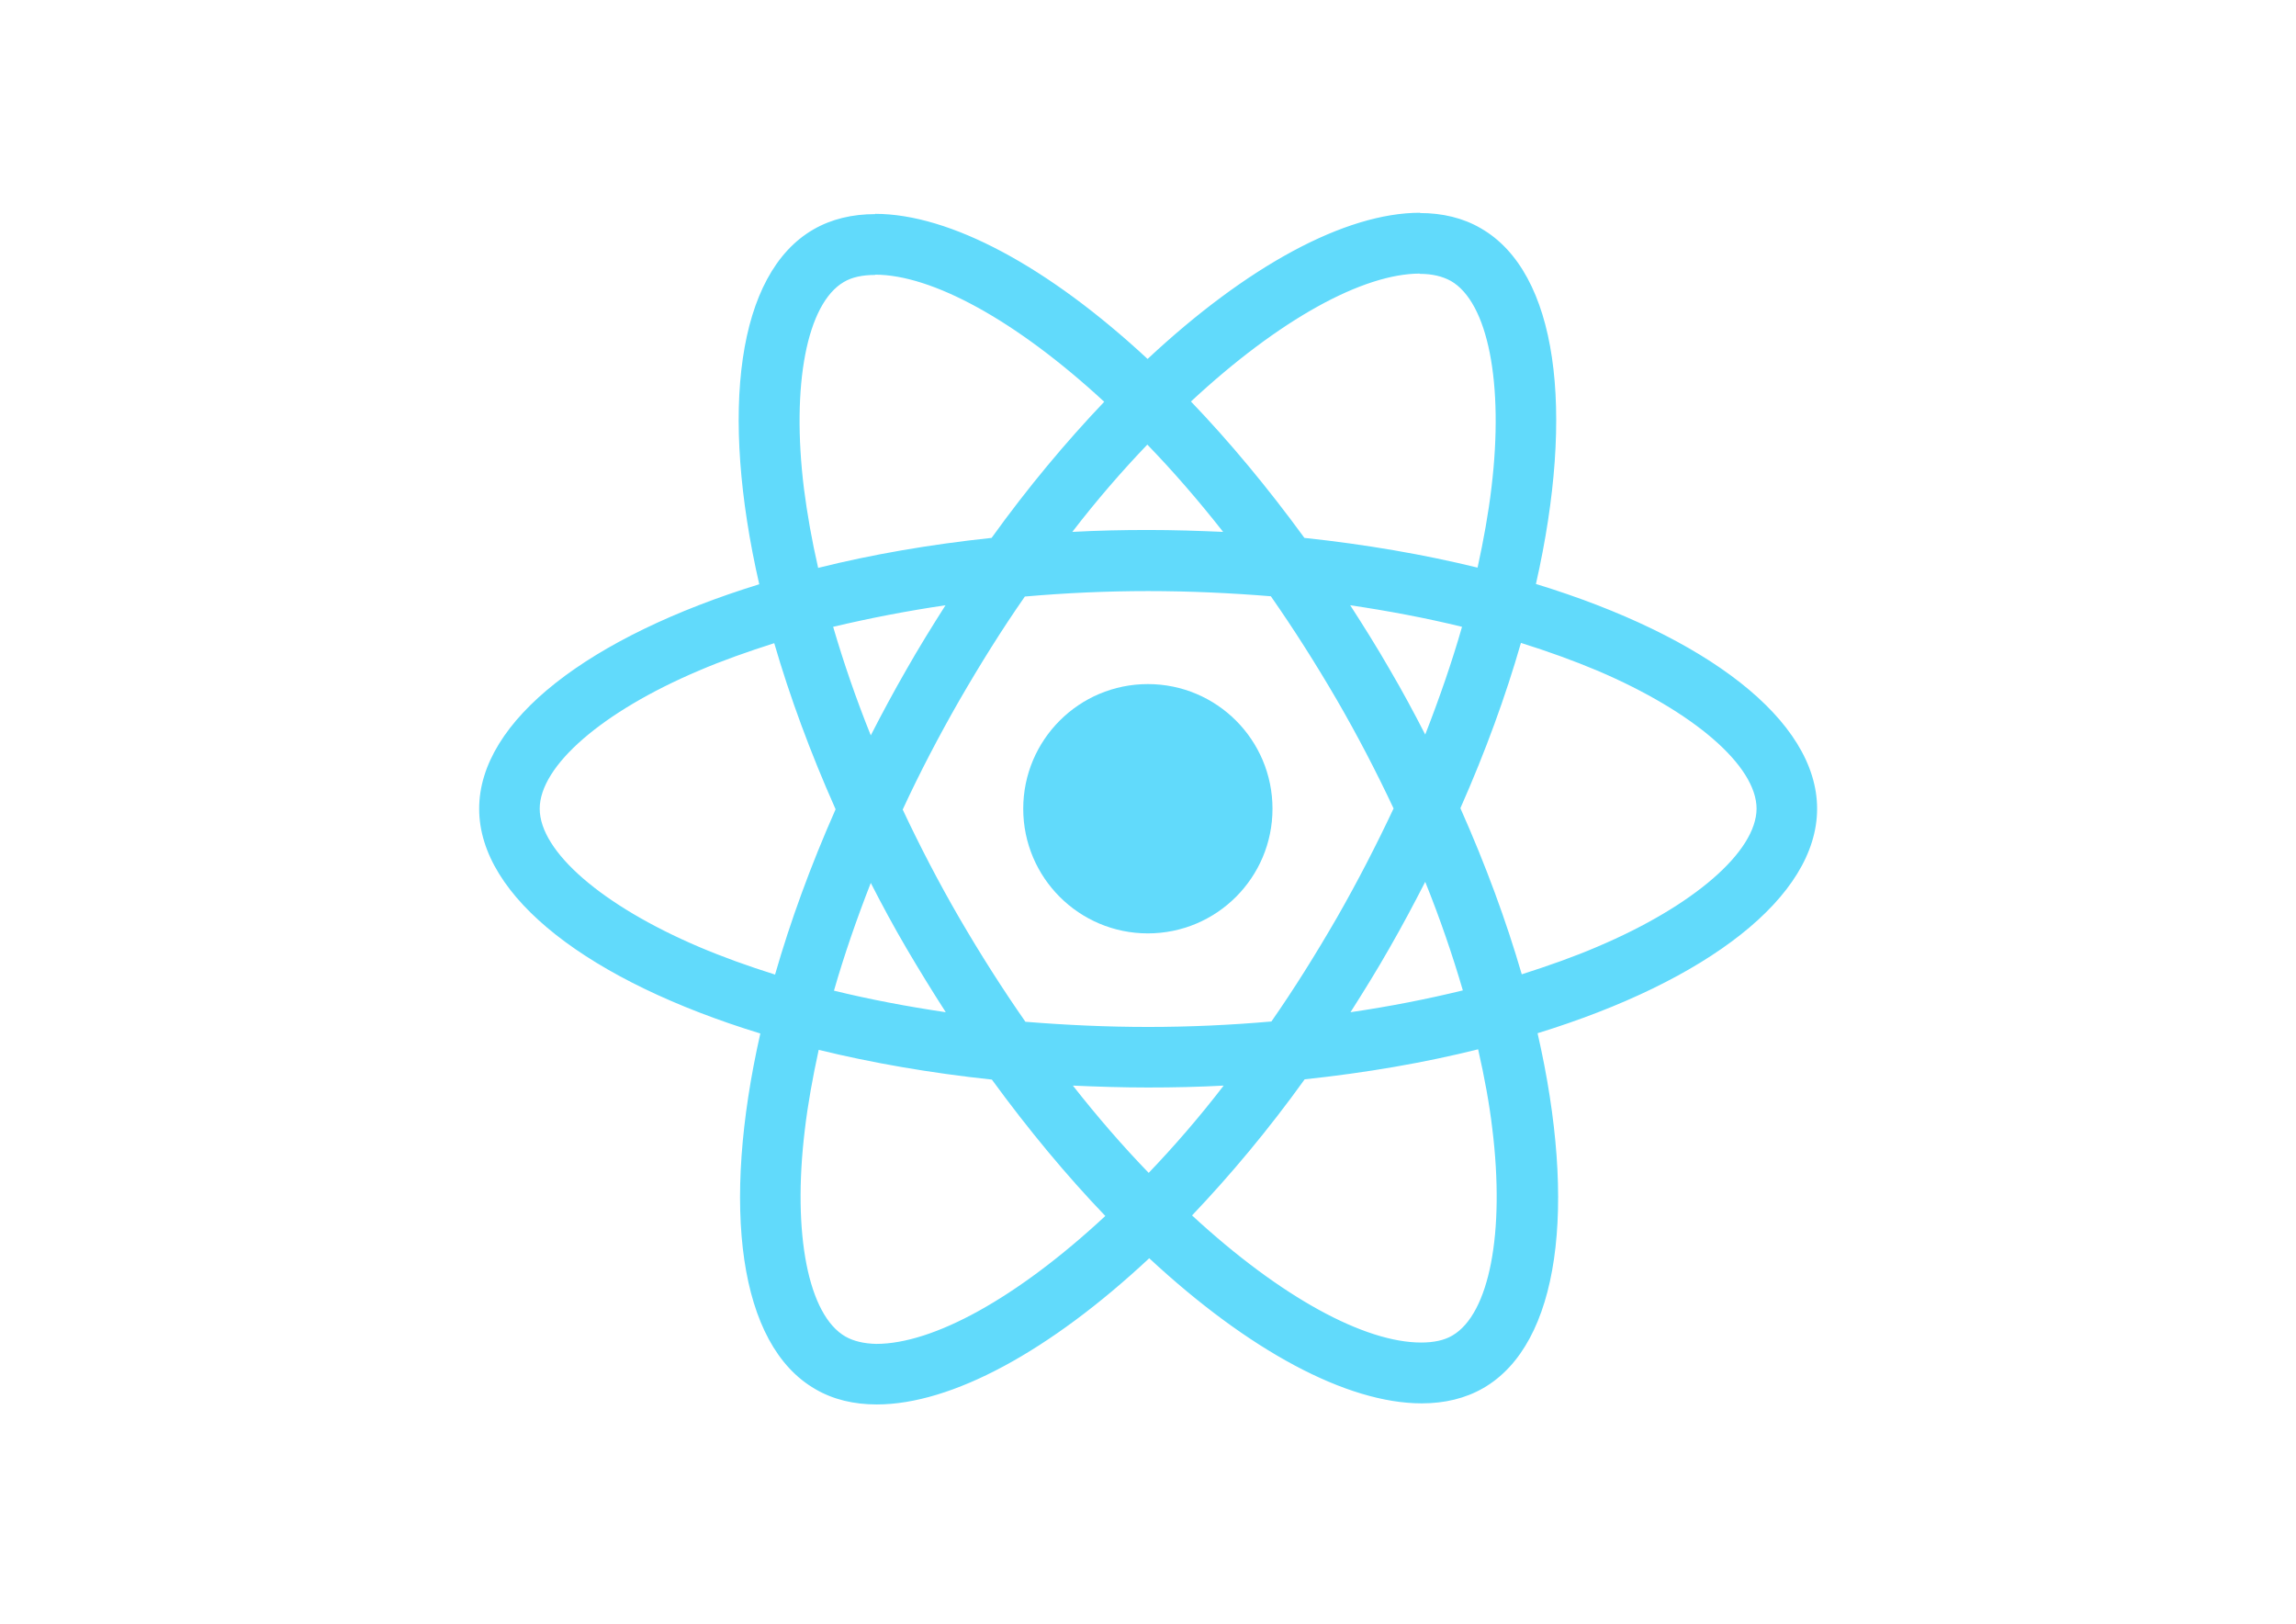
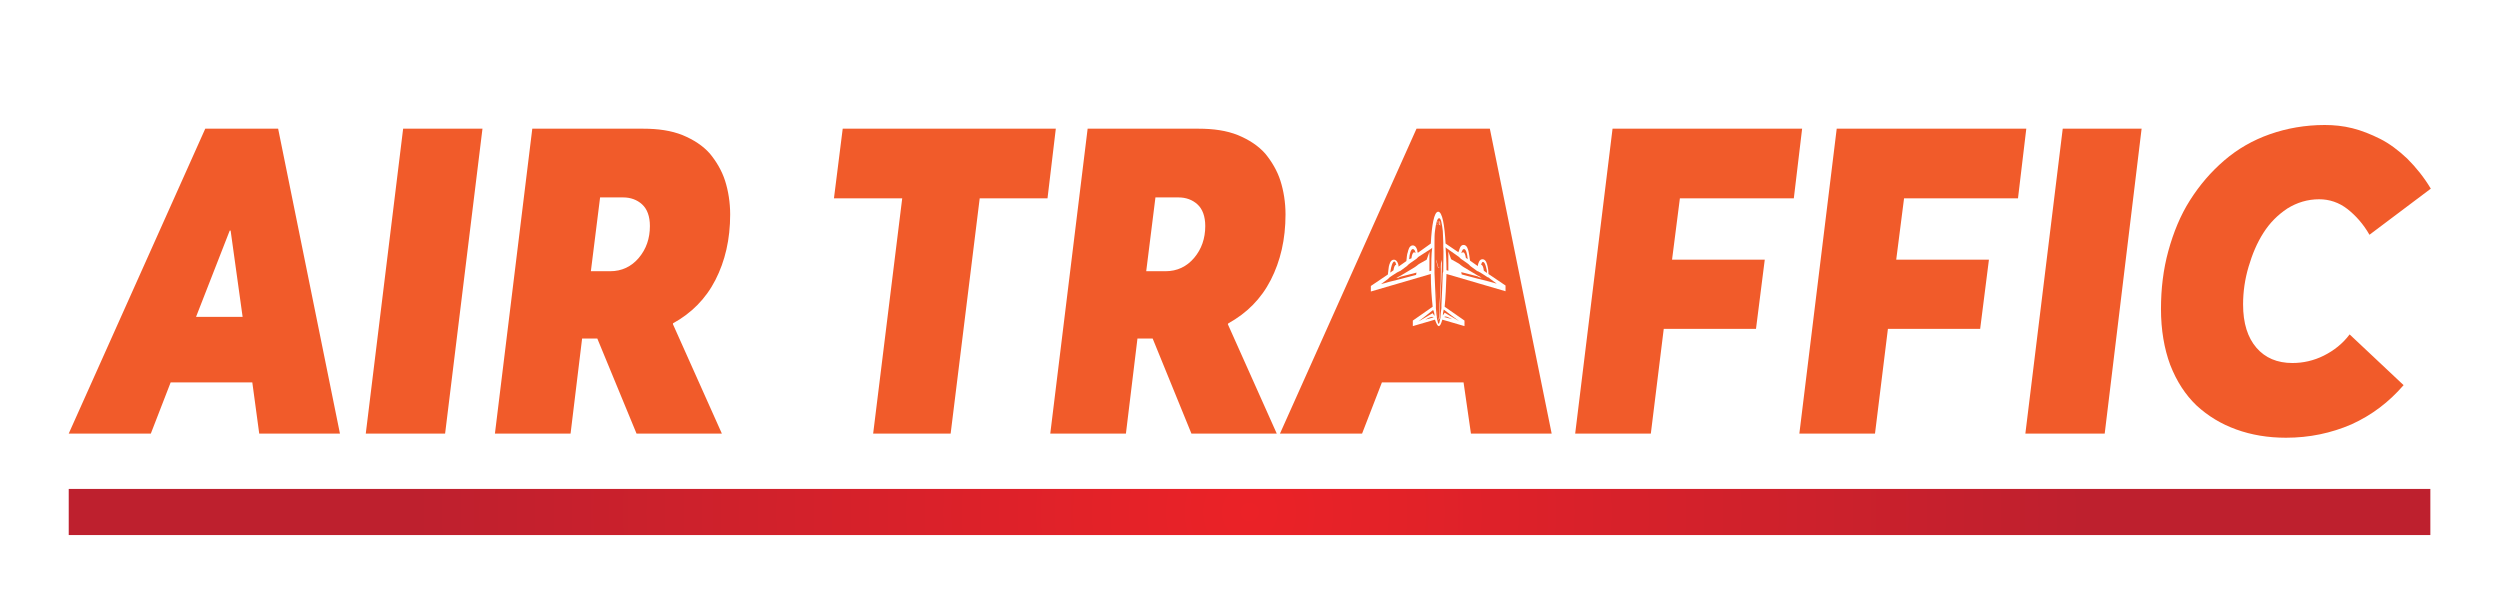
- <svg xmlns="http://www.w3.org/2000/svg" viewBox="0 0 841.9 595.3">
-   <g fill="#61DAFB">
-     <path d="M666.3 296.5c0-32.5-40.7-63.3-103.1-82.4 14.4-63.6 8-114.2-20.2-130.4-6.5-3.8-14.1-5.6-22.4-5.6v22.3c4.6 0 8.3.9 11.4 2.6 13.6 7.8 19.5 37.5 14.9 75.7-1.1 9.4-2.9 19.3-5.1 29.4-19.6-4.8-41-8.5-63.5-10.9-13.5-18.5-27.5-35.3-41.6-50 32.6-30.3 63.2-46.9 84-46.9V78c-27.5 0-63.5 19.6-99.9 53.6-36.4-33.8-72.4-53.2-99.9-53.2v22.3c20.7 0 51.4 16.5 84 46.6-14 14.7-28 31.4-41.3 49.9-22.6 2.4-44 6.1-63.6 11-2.3-10-4-19.7-5.2-29-4.7-38.2 1.1-67.9 14.6-75.8 3-1.8 6.9-2.6 11.5-2.6V78.5c-8.4 0-16 1.8-22.6 5.6-28.1 16.2-34.4 66.7-19.9 130.1-62.2 19.2-102.7 49.9-102.7 82.3 0 32.5 40.7 63.3 103.1 82.4-14.4 63.6-8 114.2 20.2 130.4 6.5 3.8 14.1 5.6 22.5 5.6 27.5 0 63.5-19.6 99.9-53.6 36.4 33.8 72.4 53.2 99.9 53.2 8.4 0 16-1.8 22.6-5.6 28.1-16.2 34.4-66.7 19.9-130.1 62-19.1 102.5-49.9 102.5-82.3zm-130.2-66.7c-3.7 12.9-8.3 26.2-13.5 39.5-4.1-8-8.4-16-13.1-24-4.6-8-9.5-15.8-14.4-23.4 14.2 2.1 27.9 4.7 41 7.9zm-45.8 106.5c-7.8 13.5-15.8 26.3-24.1 38.2-14.9 1.3-30 2-45.2 2-15.1 0-30.2-.7-45-1.9-8.3-11.9-16.4-24.6-24.2-38-7.6-13.1-14.5-26.4-20.8-39.8 6.2-13.4 13.2-26.8 20.7-39.9 7.8-13.5 15.8-26.3 24.1-38.2 14.9-1.3 30-2 45.2-2 15.1 0 30.2.7 45 1.9 8.3 11.9 16.4 24.6 24.2 38 7.6 13.1 14.5 26.4 20.8 39.8-6.3 13.4-13.2 26.8-20.7 39.9zm32.3-13c5.4 13.4 10 26.8 13.8 39.8-13.1 3.2-26.9 5.9-41.2 8 4.9-7.7 9.8-15.6 14.4-23.7 4.6-8 8.9-16.1 13-24.1zM421.2 430c-9.3-9.6-18.6-20.3-27.8-32 9 .4 18.2.7 27.5.7 9.4 0 18.7-.2 27.8-.7-9 11.7-18.3 22.4-27.5 32zm-74.4-58.9c-14.2-2.1-27.9-4.7-41-7.9 3.7-12.9 8.3-26.2 13.5-39.5 4.1 8 8.4 16 13.1 24 4.7 8 9.5 15.8 14.4 23.4zM420.7 163c9.3 9.6 18.6 20.3 27.8 32-9-.4-18.2-.7-27.5-.7-9.4 0-18.7.2-27.8.7 9-11.7 18.3-22.4 27.5-32zm-74 58.9c-4.9 7.7-9.8 15.6-14.4 23.7-4.6 8-8.9 16-13 24-5.4-13.4-10-26.8-13.8-39.8 13.1-3.1 26.9-5.8 41.2-7.9zm-90.5 125.2c-35.4-15.1-58.3-34.9-58.3-50.6 0-15.7 22.9-35.6 58.3-50.6 8.6-3.7 18-7 27.7-10.1 5.7 19.6 13.2 40 22.5 60.9-9.2 20.8-16.6 41.1-22.2 60.6-9.9-3.1-19.3-6.5-28-10.2zM310 490c-13.6-7.8-19.5-37.5-14.9-75.7 1.1-9.4 2.9-19.3 5.1-29.4 19.6 4.8 41 8.5 63.5 10.9 13.5 18.5 27.5 35.3 41.6 50-32.6 30.3-63.2 46.9-84 46.9-4.5-.1-8.3-1-11.3-2.7zm237.2-76.2c4.7 38.2-1.1 67.9-14.6 75.8-3 1.8-6.9 2.6-11.5 2.6-20.7 0-51.4-16.5-84-46.6 14-14.7 28-31.4 41.3-49.9 22.6-2.4 44-6.1 63.6-11 2.3 10.1 4.1 19.8 5.2 29.1zm38.5-66.7c-8.6 3.7-18 7-27.7 10.1-5.7-19.6-13.2-40-22.5-60.9 9.2-20.8 16.6-41.1 22.2-60.6 9.9 3.1 19.3 6.5 28.1 10.2 35.4 15.1 58.3 34.9 58.3 50.6-.1 15.7-23 35.6-58.4 50.6zM320.8 78.4z" />
-     <circle cx="420.9" cy="296.5" r="45.7" />
-     <path d="M520.5 78.1z" />
+ <svg xmlns="http://www.w3.org/2000/svg" version="1.2" baseProfile="tiny" id="Layer_2" x="0px" y="0px" viewBox="0 0 542 129" xml:space="preserve">
+   <radialGradient id="XMLID_87_" cx="270.935" cy="111" r="181.07" gradientUnits="userSpaceOnUse">
+     <stop offset="0" style="stop-color:#EB2227" />
+     <stop offset="1" style="stop-color:#BE202E" />
+   </radialGradient>
+   <rect id="XMLID_44_" x="14.9" y="106" fill="url(#XMLID_87_)" width="512" height="10" />
+   <g id="XMLID_61_">
+     <path id="XMLID_100_" fill="#F15B2A" d="M44.5,27.9L14.9,94h17.8L37,82.9h17.7L56.2,94h17.5L60.3,27.9H44.5z M42.5,68.7L49.8,50H50   l2.6,18.7H42.5z" />
+     <polygon id="XMLID_101_" fill="#F15B2A" points="79.3,94 96.5,94 104.6,27.9 87.4,27.9  " />
+     <path id="XMLID_104_" fill="#F15B2A" d="M155.1,60.7c2.1-4.1,3.2-8.8,3.2-14.2c0-2.6-0.4-5.1-1.1-7.3c-0.7-2.2-1.9-4.2-3.3-5.9   c-1.5-1.7-3.5-3-5.9-4c-2.5-1-5.3-1.4-8.6-1.4h-24L107.3,94h16.4l2.5-20.6h3.3L138,94h18.5l-10.6-23.7l0-0.2   C149.9,67.9,153,64.8,155.1,60.7z M138.5,55.9c-1.6,1.9-3.7,2.9-6.2,2.9h-4.2l2-16h5c1.6,0,3,0.5,4.1,1.5c1.1,1,1.7,2.6,1.7,4.7   C140.9,51.7,140.1,54,138.5,55.9z" />
+     <polygon id="XMLID_105_" fill="#F15B2A" points="182.7,27.9 180.8,43 195.6,43 189.3,94 206.1,94 212.4,43 227.1,43 228.9,27.9     " />
+     <path id="XMLID_108_" fill="#F15B2A" d="M266.3,70.1c4-2.2,7.1-5.3,9.2-9.4c2.1-4.1,3.2-8.8,3.2-14.2c0-2.6-0.4-5.1-1.1-7.3   c-0.7-2.2-1.9-4.2-3.3-5.9c-1.5-1.7-3.5-3-5.9-4c-2.5-1-5.3-1.4-8.6-1.4h-24L227.7,94h16.4l2.5-20.6h3.3l8.4,20.6h18.5l-10.6-23.7   L266.3,70.1z M258.9,55.9c-1.6,1.9-3.7,2.9-6.2,2.9h-4.2l2-16h5c1.6,0,3,0.5,4.1,1.5c1.1,1,1.7,2.6,1.7,4.7   C261.3,51.7,260.5,54,258.9,55.9z" />
+     <path id="XMLID_109_" fill="#F15B2A" d="M310.4,68.7c-0.5,0.1-0.9,0.3-1.4,0.6l1.8-0.5C310.7,68.7,310.5,68.7,310.4,68.7z" />
+     <path id="XMLID_110_" fill="#F15B2A" d="M307.5,55.7l-0.2,0.2l-0.1,0.1l-0.1,0.1l0,0l-1.3,0.9l-0.4,0.3l0,0l-0.2,0.2l-0.2,0.2   l-1.5,1.1l-0.1,0l-0.2,0.1l-0.1,0.1l-0.1,0l-1.1,0.7l-0.6,0.4l0,0l-0.2,0.2l-0.2,0.2l-1.5,1.1l1.8-0.5l2.4-0.6l3.4-0.9l0.1-0.5   l-3.5,0.9l0,0l-0.2,0.1l-0.2,0.1l-0.5,0.1l0.5-0.3l0.2-0.1l0.2-0.1l0,0l3-1.8l0.3-0.2l0.4-0.3l0.1-0.1l0,0l0.3-0.2l1.6-0.9l0.6-1.7   v4.2l0.3-0.1l0.1,0c0-1.7,0-3.5,0.2-5l-0.2,0.2L307.5,55.7z" />
+     <path id="XMLID_111_" fill="#F15B2A" d="M302.7,57.4C302.7,57.4,302.7,57.4,302.7,57.4C302.7,57.4,302.7,57.4,302.7,57.4   c-0.1-0.4-0.2-0.7-0.4-0.7c-0.3,0-0.5,0.5-0.7,1.3c-0.1,0.3-0.1,0.7-0.2,1.1l0.7-0.5C302.2,57.9,302.4,57.4,302.7,57.4z" />
+     <path id="XMLID_112_" fill="#F15B2A" d="M310.7,67.2c-0.9,0.7-2.1,1.7-3.2,2.5l3.1-1.8l0.2,0.3l0.2,0.3   C311,68,310.9,67.6,310.7,67.2C310.8,67.1,310.7,67.2,310.7,67.2z" />
+     <path id="XMLID_113_" fill="#F15B2A" d="M306.6,54.7c0.1,0,0.2,0.1,0.3,0.2c-0.1-0.6-0.3-0.9-0.6-0.9c-0.4,0-0.7,0.9-0.8,2.2   L306,56C306.1,55.2,306.3,54.7,306.6,54.7z" />
+     <path id="XMLID_116_" fill="#F15B2A" d="M307.1,27.9L277.5,94h17.8l4.3-11.1h17.7l1.6,11.1h17.5l-13.4-66.1H307.1z M326.6,63.2   l-13-3.8c-0.1,2.7-0.2,5.3-0.4,7.1l4.3,3v1.2l-4.8-1.4c-0.3,1-0.5,1.4-0.8,1.4c-0.2,0-0.5-0.5-0.8-1.4l-4.8,1.4v-1.2l4.3-3   c-0.2-1.8-0.4-4.4-0.4-7.1l-13,3.8V62l3.7-2.5c0.1-0.7,0.1-1.2,0.2-1.7c0.1-0.4,0.3-1.5,1.1-1.5c0.7,0,1,1,1,1.3c0,0.1,0,0.1,0,0.2   l1.7-1.2c0.1-0.8,0.1-1.4,0.3-1.9c0.1-0.4,0.3-1.5,1.1-1.5c0.7,0,1,1,1,1.3c0,0.1,0,0.2,0.1,0.3l2.8-2c0.2-3.9,0.7-6.9,1.6-6.9   c0.9,0,1.4,3,1.6,6.9l2.8,1.9c0-0.1,0-0.2,0.1-0.3c0.1-0.4,0.3-1.3,1-1.3c0.8,0,1,1.1,1.1,1.5c0.1,0.5,0.2,1.1,0.3,1.9l1.7,1.2   c0-0.1,0-0.1,0-0.2c0.1-0.4,0.3-1.3,1-1.3c0.8,0,1,1.1,1.1,1.5c0.1,0.4,0.2,1,0.2,1.7l3.7,2.5V63.2z" />
+     <path id="XMLID_117_" fill="#F15B2A" d="M321.1,57.4c0.3,0,0.5,0.5,0.6,1.3l0.7,0.5c0-0.4-0.1-0.8-0.2-1.2   c-0.2-0.8-0.4-1.2-0.7-1.2C321.4,56.7,321.2,57,321.1,57.4C321.1,57.4,321.1,57.4,321.1,57.4C321.1,57.4,321.1,57.4,321.1,57.4z" />
+     <path id="XMLID_118_" fill="#F15B2A" d="M317.2,54.7c0.3,0,0.5,0.5,0.6,1.2l0.4,0.3c-0.1-1.3-0.4-2.2-0.8-2.2   c-0.3,0-0.4,0.3-0.6,0.9C316.9,54.8,317.1,54.7,317.2,54.7z" />
+     <path id="XMLID_119_" fill="#F15B2A" d="M322.5,60.1L322.5,60.1l-0.6-0.4l-1.1-0.7l-0.1,0l-0.1-0.1l-0.2-0.1l-0.1,0l-1.5-1.1   l-0.2-0.2l-0.2-0.2l0,0l-0.4-0.3l-1.3-0.9l0,0l-0.1-0.1l-0.1-0.1l-0.2-0.2l-2.7-1.9l-0.2-0.2c0.1,1.5,0.2,3.2,0.2,5l0.1,0l0.3,0.1   v-4.2l0.6,1.7l1.6,0.9l0.3,0.2l0,0l0.1,0.1l0.4,0.3l0.3,0.2l3,1.8l0,0l0.2,0.1l0.2,0.1l0.5,0.3l-0.5-0.1l-0.2-0.1l-0.2-0.1l0,0   l-3.5-0.9l0.1,0.5l3.4,0.9l2.4,0.6l1.8,0.5l-1.5-1.1l-0.2-0.2L322.5,60.1z" />
+     <path id="XMLID_120_" fill="#F15B2A" d="M313,68.7l1.8,0.5c-0.4-0.2-0.9-0.5-1.4-0.6C313.3,68.7,313.1,68.7,313,68.7z" />
+     <path id="XMLID_121_" fill="#F15B2A" d="M313,67.1c-0.1,0.5-0.2,0.9-0.2,1.3l0.2-0.3l0.2-0.3l3.1,1.8C315.2,68.8,314,67.9,313,67.1   C313,67.2,313,67.1,313,67.1z" />
+     <path id="XMLID_124_" fill="#F15B2A" d="M312.9,58.6c0,0,0-0.1,0-0.1c0,0,0-0.1,0-0.1c0-1.8,0.1-3.5,0-5.1c0,0,0-0.1,0-0.1   c0,0,0-0.1,0-0.1c0-0.2,0-0.3,0-0.5c0-0.9-0.1-1.7-0.1-2.5c-0.2-1.7-0.4-2.8-0.8-2.8c-0.4,0-0.7,1.1-0.9,2.8   c-0.1,0.7-0.1,1.6-0.1,2.5c0,0.2,0,0.3,0,0.5c0,0,0,0.1,0,0.1c0,0,0,0.1,0,0.1c0,1.6,0,3.4,0,5.1c0,0,0,0.1,0,0.1c0,0,0,0.1,0,0.1   c0,0.2,0,0.4,0,0.6c0.1,2.6,0.2,5.1,0.3,6.9c0,0.2,0,0.3,0,0.5c0,0,0,0.1,0,0.1c0,0,0,0.1,0,0.1c0.1,0.8,0.1,1.4,0.2,1.8   c0,0,0,0,0,0c0,0,0,0.1,0,0.1c0,0,0,0.1,0,0.1c0,0.2,0.1,0.4,0.1,0.5c0.1,0.6,0.2,0.9,0.3,0.9c0.1,0,0.2-0.3,0.3-0.9   c0-0.1,0.1-0.3,0.1-0.5c0,0,0-0.1,0-0.1c0,0,0-0.1,0-0.1c0,0,0,0,0,0c0-0.4,0.1-1,0.2-1.8c0,0,0-0.1,0-0.1c0,0,0-0.1,0-0.1   c0-0.1,0-0.3,0-0.5c0.1-1.8,0.2-4.3,0.3-6.9C312.9,59,312.9,58.8,312.9,58.6z M312,47.9c0.2,0.1,0.3,0.5,0.3,1   c-0.1-0.1-0.2-0.2-0.3-0.2V47.9z M311.9,54.2C311.9,54.2,311.9,54.2,311.9,54.2C311.9,54.2,311.9,54.2,311.9,54.2   C311.9,54.2,311.9,54.2,311.9,54.2C311.9,54.2,311.9,54.2,311.9,54.2z M311.8,47.9v0.7c-0.1,0-0.2,0.1-0.3,0.2   C311.5,48.4,311.6,48,311.8,47.9z M312.2,65.9c0,0.2,0,0.3,0,0.5c0,0,0,0.1,0,0.1c0,0,0,0.1,0,0.1c-0.1,0.8-0.1,1.5-0.1,1.9   c0,0,0,0.1,0,0.1c0,0,0,0.1,0,0.1c0,0.3,0,0.4-0.1,0.5c0,0,0,0,0,0c0,0.2-0.1,0.2-0.1,0.2c0,0-0.1-0.1-0.1-0.2c0,0,0,0,0,0   c0-0.1,0-0.2-0.1-0.5c0,0,0-0.1,0-0.1c0,0,0-0.1,0-0.1c0-0.5-0.1-1.1-0.1-1.9c0,0,0-0.1,0-0.1c0,0,0-0.1,0-0.1c0-0.1,0-0.3,0-0.5   c-0.2-2.9-0.4-7.1-0.2-9.6c0.2,0.9,0.4,1.7,0.5,1.8c0,0,0.1,0,0.2,0c0-0.1,0.3-0.9,0.5-1.8C312.6,58.8,312.4,63,312.2,65.9z" />
+     <polygon id="XMLID_128_" fill="#F15B2A" points="388.9,43 390.7,27.9 349.6,27.9 341.5,94 357.9,94 360.7,71.3 380.7,71.3    382.6,56.3 362.5,56.3 364.2,43  " />
+     <polygon id="XMLID_129_" fill="#F15B2A" points="437.5,43 439.3,27.9 398.2,27.9 390.1,94 406.5,94 409.3,71.3 429.3,71.3    431.2,56.3 411.1,56.3 412.8,43  " />
+     <polygon id="XMLID_130_" fill="#F15B2A" points="439.1,94 456.3,94 464.3,27.9 447.2,27.9  " />
+     <path id="XMLID_131_" fill="#F15B2A" d="M503.8,77.1c-2.2,1.1-4.5,1.6-6.8,1.6c-3.3,0-5.9-1.1-7.8-3.3s-2.9-5.3-2.9-9.4   c0-2.8,0.4-5.5,1.2-8.2c0.8-2.7,1.8-5.1,3.2-7.3c1.4-2.2,3.1-3.9,5.2-5.3c2.1-1.3,4.4-2,6.9-2c2.2,0,4.3,0.7,6.1,2.1   s3.5,3.3,4.8,5.6L527,40.9c-1.5-2.5-3.2-4.6-5.1-6.5c-1.9-1.8-3.9-3.3-5.9-4.3c-2-1-4-1.8-6-2.3c-2-0.5-4-0.7-6-0.7   c-4.2,0-8.2,0.7-11.9,2c-3.7,1.3-7,3.2-9.9,5.7s-5.3,5.3-7.4,8.6s-3.6,7-4.7,11c-1.1,4-1.6,8.2-1.6,12.6c0,4.5,0.7,8.6,2,12.1   c1.4,3.6,3.3,6.5,5.7,8.8c2.5,2.3,5.3,4,8.6,5.2c3.3,1.2,6.9,1.8,10.8,1.8c5.1,0,9.8-1,14.2-2.9c4.4-2,8.1-4.8,11.3-8.5l-11.7-11   C507.9,74.5,506,76,503.8,77.1z" />
+     <polygon id="XMLID_132_" fill="#F15B2A" points="311.9,54.2 311.9,54.2 311.9,54.2 311.9,54.2  " />
+     <path id="XMLID_133_" fill="#F15B2A" d="M311.8,48.6v-0.7c-0.2,0.1-0.3,0.5-0.3,1C311.5,48.8,311.6,48.7,311.8,48.6z" />
+     <path id="XMLID_134_" fill="#F15B2A" d="M312,58.1c0,0-0.1,0-0.2,0c0-0.1-0.3-0.9-0.5-1.8c-0.2,2.5,0,6.7,0.2,9.6   c0,0.2,0,0.3,0,0.5c0,0,0,0.1,0,0.1c0,0,0,0.1,0,0.1c0.1,0.8,0.1,1.5,0.1,1.9c0,0,0,0.1,0,0.1c0,0,0,0.1,0,0.1c0,0.3,0,0.4,0.1,0.5   c0,0,0,0,0,0c0,0.2,0.1,0.2,0.1,0.2c0,0,0.1-0.1,0.1-0.2c0,0,0,0,0,0c0-0.1,0-0.2,0.1-0.5c0,0,0-0.1,0-0.1c0,0,0-0.1,0-0.1   c0-0.5,0.1-1.1,0.1-1.9c0,0,0-0.1,0-0.1c0,0,0-0.1,0-0.1c0-0.1,0-0.3,0-0.5c0.2-2.9,0.4-7.1,0.2-9.6C312.3,57.2,312,58,312,58.1z" />
+     <path id="XMLID_135_" fill="#F15B2A" d="M312.4,48.9c-0.1-0.5-0.2-0.9-0.3-1v0.7C312.2,48.7,312.3,48.8,312.4,48.9z" />
  </g>
</svg>
